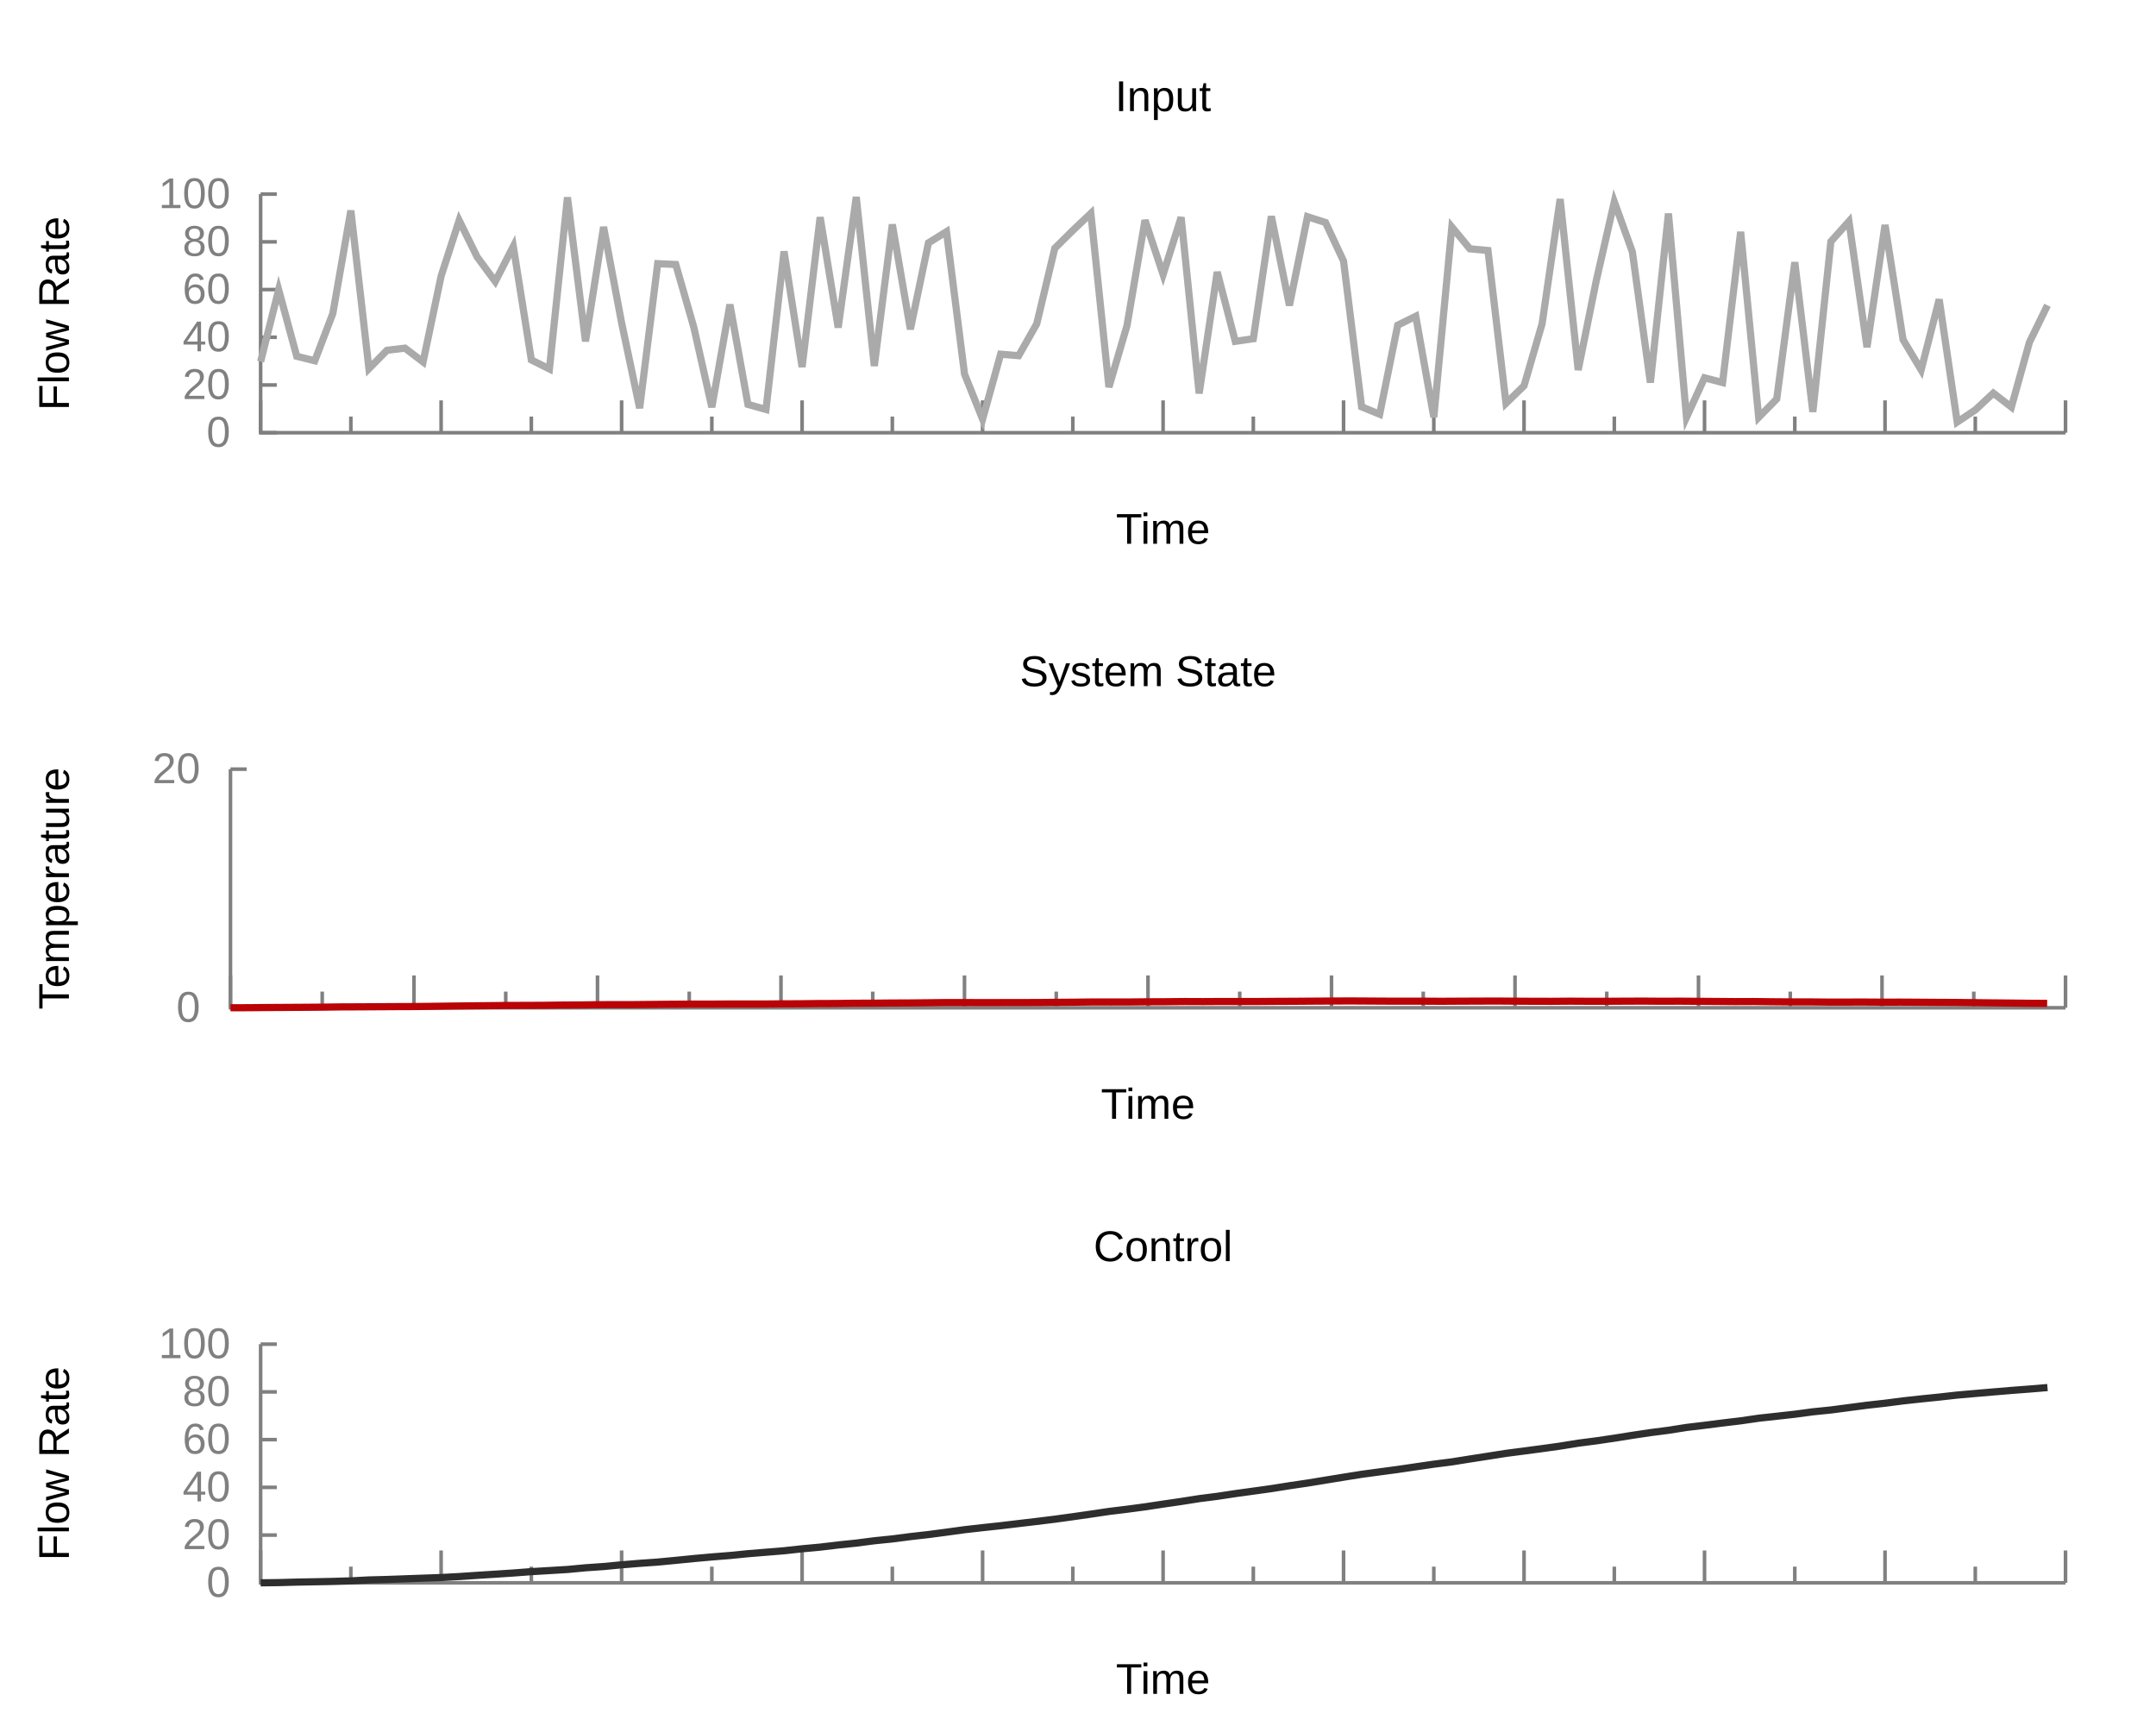
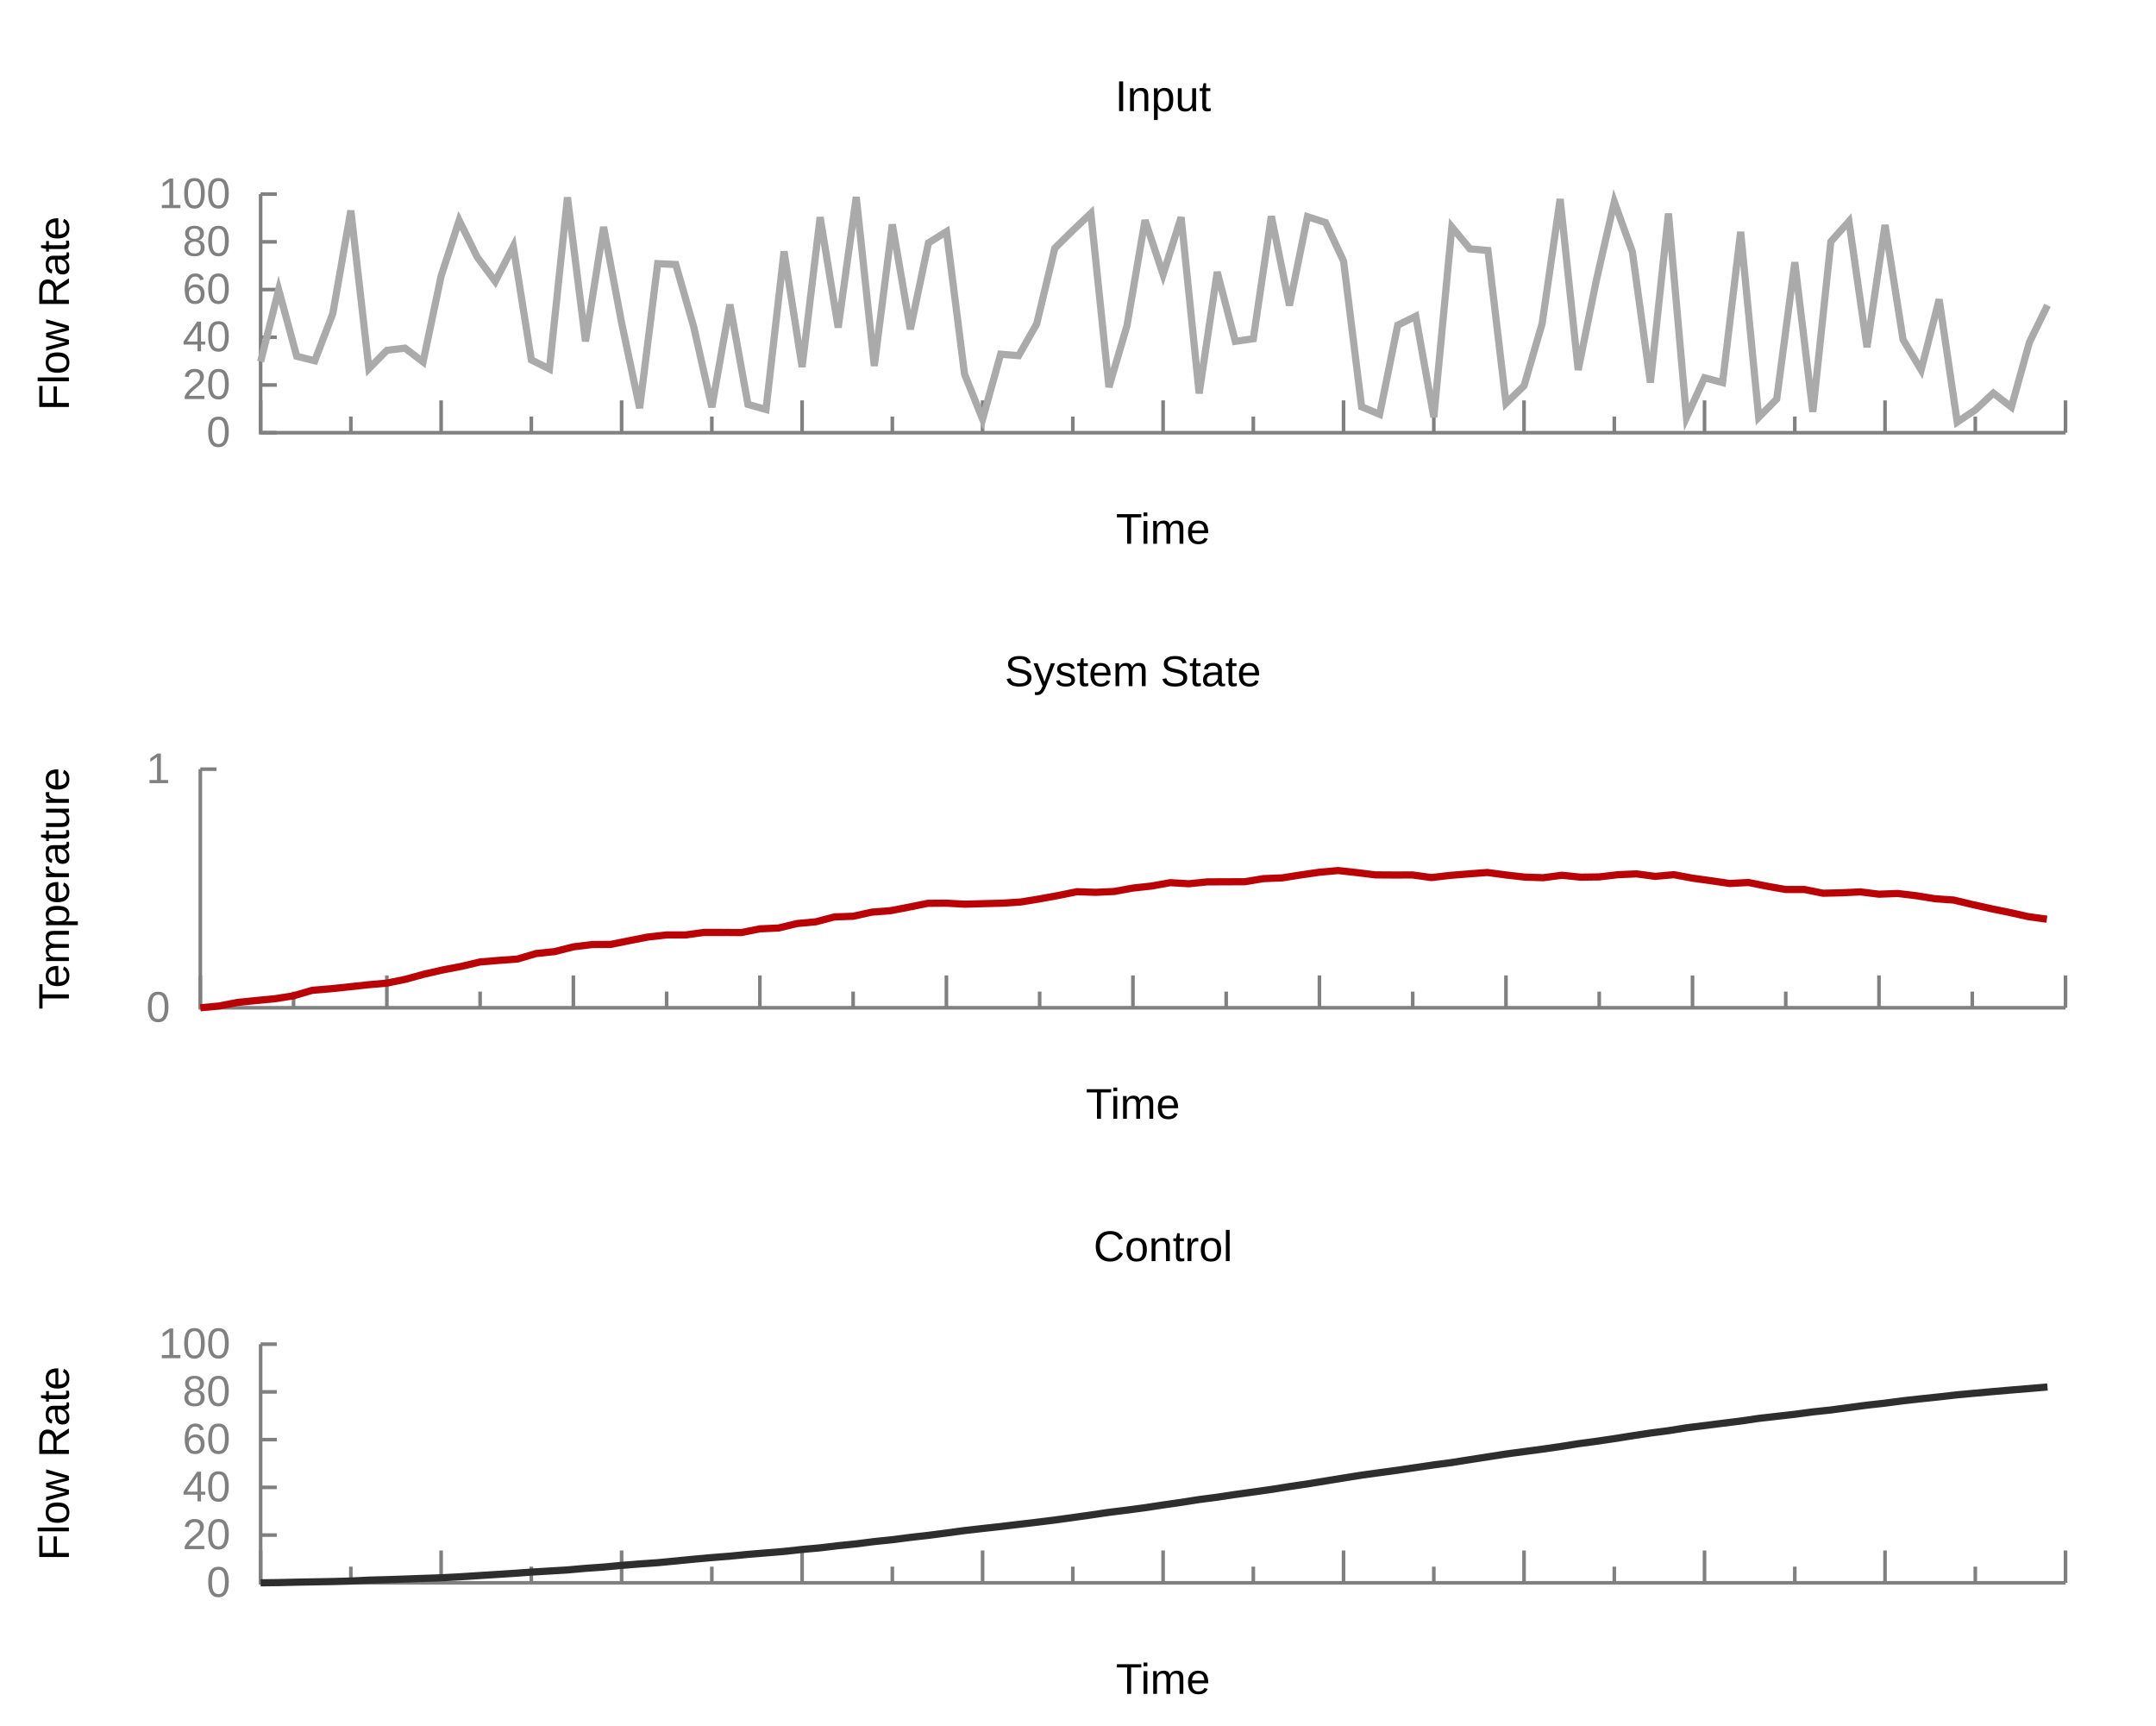
<svg xmlns="http://www.w3.org/2000/svg" xmlns:xlink="http://www.w3.org/1999/xlink" width="600" height="480" viewBox="0 0 600 480">
  <g id="gnuplot_canvas">
    <rect x="0" y="0" width="600" height="480" fill="none" />
    <defs>
      <circle id="gpDot" r="0.5" stroke-width="0.5" stroke="currentColor" />
      <path id="gpPt0" stroke-width="0.222" stroke="currentColor" d="M-1,0 h2 M0,-1 v2" />
      <path id="gpPt1" stroke-width="0.222" stroke="currentColor" d="M-1,-1 L1,1 M1,-1 L-1,1" />
      <path id="gpPt2" stroke-width="0.222" stroke="currentColor" d="M-1,0 L1,0 M0,-1 L0,1 M-1,-1 L1,1 M-1,1 L1,-1" />
      <rect id="gpPt3" stroke-width="0.222" stroke="currentColor" x="-1" y="-1" width="2" height="2" />
      <rect id="gpPt4" stroke-width="0.222" stroke="currentColor" fill="currentColor" x="-1" y="-1" width="2" height="2" />
      <circle id="gpPt5" stroke-width="0.222" stroke="currentColor" cx="0" cy="0" r="1" />
      <use xlink:href="#gpPt5" id="gpPt6" fill="currentColor" stroke="none" />
      <path id="gpPt7" stroke-width="0.222" stroke="currentColor" d="M0,-1.33 L-1.33,0.67 L1.33,0.67 z" />
      <use xlink:href="#gpPt7" id="gpPt8" fill="currentColor" stroke="none" />
      <use xlink:href="#gpPt7" id="gpPt9" stroke="currentColor" transform="rotate(180)" />
      <use xlink:href="#gpPt9" id="gpPt10" fill="currentColor" stroke="none" />
      <use xlink:href="#gpPt3" id="gpPt11" stroke="currentColor" transform="rotate(45)" />
      <use xlink:href="#gpPt11" id="gpPt12" fill="currentColor" stroke="none" />
      <path id="gpPt13" stroke-width="0.222" stroke="currentColor" d="M0,1.330 L1.265,0.411 L0.782,-1.067 L-0.782,-1.076 L-1.265,0.411 z" />
      <use xlink:href="#gpPt13" id="gpPt14" fill="currentColor" stroke="none" />
      <filter id="textbox" filterUnits="objectBoundingBox" x="0" y="0" height="1" width="1">
        <feFlood flood-color="white" flood-opacity="1" result="bgnd" />
        <feComposite in="SourceGraphic" in2="bgnd" operator="atop" />
      </filter>
      <filter id="greybox" filterUnits="objectBoundingBox" x="0" y="0" height="1" width="1">
        <feFlood flood-color="lightgrey" flood-opacity="1" result="grey" />
        <feComposite in="SourceGraphic" in2="grey" operator="atop" />
      </filter>
    </defs>
    <g fill="none" color="white" stroke="currentColor" stroke-width="1.00" stroke-linecap="butt" stroke-linejoin="miter">
</g>
    <g fill="none" color="black" stroke="currentColor" stroke-width="1.00" stroke-linecap="butt" stroke-linejoin="miter">
      <path stroke="rgb(128, 128, 128)" d="M72.53,120.40 L77.03,120.40  " />
      <g transform="translate(64.14,124.30)" stroke="none" fill="rgb(128,128,128)" font-family="Arial" font-size="12.00" text-anchor="end">
        <text>
          <tspan font-family="Arial"> 0</tspan>
        </text>
      </g>
    </g>
    <g fill="none" color="black" stroke="currentColor" stroke-width="1.00" stroke-linecap="butt" stroke-linejoin="miter">
      <path stroke="rgb(128, 128, 128)" d="M72.53,107.12 L77.03,107.12  " />
      <g transform="translate(64.14,111.02)" stroke="none" fill="rgb(128,128,128)" font-family="Arial" font-size="12.00" text-anchor="end">
        <text>
          <tspan font-family="Arial"> 20</tspan>
        </text>
      </g>
    </g>
    <g fill="none" color="black" stroke="currentColor" stroke-width="1.00" stroke-linecap="butt" stroke-linejoin="miter">
      <path stroke="rgb(128, 128, 128)" d="M72.53,93.84 L77.03,93.84  " />
      <g transform="translate(64.14,97.74)" stroke="none" fill="rgb(128,128,128)" font-family="Arial" font-size="12.00" text-anchor="end">
        <text>
          <tspan font-family="Arial"> 40</tspan>
        </text>
      </g>
    </g>
    <g fill="none" color="black" stroke="currentColor" stroke-width="1.00" stroke-linecap="butt" stroke-linejoin="miter">
      <path stroke="rgb(128, 128, 128)" d="M72.53,80.57 L77.03,80.57  " />
      <g transform="translate(64.14,84.47)" stroke="none" fill="rgb(128,128,128)" font-family="Arial" font-size="12.00" text-anchor="end">
        <text>
          <tspan font-family="Arial"> 60</tspan>
        </text>
      </g>
    </g>
    <g fill="none" color="black" stroke="currentColor" stroke-width="1.00" stroke-linecap="butt" stroke-linejoin="miter">
      <path stroke="rgb(128, 128, 128)" d="M72.53,67.29 L77.03,67.29  " />
      <g transform="translate(64.14,71.19)" stroke="none" fill="rgb(128,128,128)" font-family="Arial" font-size="12.00" text-anchor="end">
        <text>
          <tspan font-family="Arial"> 80</tspan>
        </text>
      </g>
    </g>
    <g fill="none" color="black" stroke="currentColor" stroke-width="1.00" stroke-linecap="butt" stroke-linejoin="miter">
      <path stroke="rgb(128, 128, 128)" d="M72.53,54.01 L77.03,54.01  " />
      <g transform="translate(64.14,57.91)" stroke="none" fill="rgb(128,128,128)" font-family="Arial" font-size="12.00" text-anchor="end">
        <text>
          <tspan font-family="Arial"> 100</tspan>
        </text>
      </g>
    </g>
    <g fill="none" color="black" stroke="currentColor" stroke-width="1.00" stroke-linecap="butt" stroke-linejoin="miter">
      <path stroke="rgb(128, 128, 128)" d="M72.53,120.40 L72.53,111.40  " />
      <g transform="translate(72.53,142.30)" stroke="none" fill="rgb(128,128,128)" font-family="Arial" font-size="12.00" text-anchor="middle">
        <text />
      </g>
    </g>
    <g fill="none" color="black" stroke="currentColor" stroke-width="1.00" stroke-linecap="butt" stroke-linejoin="miter">
      <path stroke="rgb(128, 128, 128)" d="M97.64,120.40 L97.64,115.90 M122.76,120.40 L122.76,111.40  " />
      <g transform="translate(122.76,142.30)" stroke="none" fill="rgb(128,128,128)" font-family="Arial" font-size="12.00" text-anchor="middle">
        <text />
      </g>
    </g>
    <g fill="none" color="black" stroke="currentColor" stroke-width="1.00" stroke-linecap="butt" stroke-linejoin="miter">
      <path stroke="rgb(128, 128, 128)" d="M147.87,120.40 L147.87,115.90 M172.99,120.40 L172.99,111.40  " />
      <g transform="translate(172.99,142.30)" stroke="none" fill="rgb(128,128,128)" font-family="Arial" font-size="12.00" text-anchor="middle">
        <text />
      </g>
    </g>
    <g fill="none" color="black" stroke="currentColor" stroke-width="1.00" stroke-linecap="butt" stroke-linejoin="miter">
      <path stroke="rgb(128, 128, 128)" d="M198.10,120.40 L198.10,115.90 M223.22,120.40 L223.22,111.40  " />
      <g transform="translate(223.22,142.30)" stroke="none" fill="rgb(128,128,128)" font-family="Arial" font-size="12.00" text-anchor="middle">
        <text />
      </g>
    </g>
    <g fill="none" color="black" stroke="currentColor" stroke-width="1.00" stroke-linecap="butt" stroke-linejoin="miter">
      <path stroke="rgb(128, 128, 128)" d="M248.33,120.40 L248.33,115.90 M273.45,120.40 L273.45,111.40  " />
      <g transform="translate(273.45,142.30)" stroke="none" fill="rgb(128,128,128)" font-family="Arial" font-size="12.00" text-anchor="middle">
        <text />
      </g>
    </g>
    <g fill="none" color="black" stroke="currentColor" stroke-width="1.00" stroke-linecap="butt" stroke-linejoin="miter">
      <path stroke="rgb(128, 128, 128)" d="M298.56,120.40 L298.56,115.90 M323.68,120.40 L323.68,111.40  " />
      <g transform="translate(323.68,142.30)" stroke="none" fill="rgb(128,128,128)" font-family="Arial" font-size="12.00" text-anchor="middle">
        <text />
      </g>
    </g>
    <g fill="none" color="black" stroke="currentColor" stroke-width="1.00" stroke-linecap="butt" stroke-linejoin="miter">
      <path stroke="rgb(128, 128, 128)" d="M348.79,120.40 L348.79,115.90 M373.90,120.40 L373.90,111.40  " />
      <g transform="translate(373.90,142.30)" stroke="none" fill="rgb(128,128,128)" font-family="Arial" font-size="12.00" text-anchor="middle">
        <text />
      </g>
    </g>
    <g fill="none" color="black" stroke="currentColor" stroke-width="1.00" stroke-linecap="butt" stroke-linejoin="miter">
      <path stroke="rgb(128, 128, 128)" d="M399.02,120.40 L399.02,115.90 M424.13,120.40 L424.13,111.40  " />
      <g transform="translate(424.13,142.30)" stroke="none" fill="rgb(128,128,128)" font-family="Arial" font-size="12.00" text-anchor="middle">
        <text />
      </g>
    </g>
    <g fill="none" color="black" stroke="currentColor" stroke-width="1.00" stroke-linecap="butt" stroke-linejoin="miter">
      <path stroke="rgb(128, 128, 128)" d="M449.25,120.40 L449.25,115.90 M474.36,120.40 L474.36,111.40  " />
      <g transform="translate(474.36,142.30)" stroke="none" fill="rgb(128,128,128)" font-family="Arial" font-size="12.00" text-anchor="middle">
        <text />
      </g>
    </g>
    <g fill="none" color="black" stroke="currentColor" stroke-width="1.00" stroke-linecap="butt" stroke-linejoin="miter">
      <path stroke="rgb(128, 128, 128)" d="M499.48,120.40 L499.48,115.90 M524.59,120.40 L524.59,111.40  " />
      <g transform="translate(524.59,142.30)" stroke="none" fill="rgb(128,128,128)" font-family="Arial" font-size="12.00" text-anchor="middle">
        <text />
      </g>
    </g>
    <g fill="none" color="black" stroke="currentColor" stroke-width="1.00" stroke-linecap="butt" stroke-linejoin="miter">
      <path stroke="rgb(128, 128, 128)" d="M549.71,120.40 L549.71,115.90 M574.82,120.40 L574.82,111.40  " />
      <g transform="translate(574.82,142.30)" stroke="none" fill="rgb(128,128,128)" font-family="Arial" font-size="12.00" text-anchor="middle">
        <text />
      </g>
    </g>
    <g fill="none" color="black" stroke="currentColor" stroke-width="1.00" stroke-linecap="butt" stroke-linejoin="miter">
</g>
    <g fill="none" color="black" stroke="currentColor" stroke-width="1.00" stroke-linecap="butt" stroke-linejoin="miter">
      <path stroke="rgb(128, 128, 128)" d="M72.53,54.01 L72.53,120.40 L574.82,120.40 M574.82,54.01 M72.53,54.01  " />
    </g>
    <g fill="none" color="black" stroke="currentColor" stroke-width="1.00" stroke-linecap="butt" stroke-linejoin="miter">
      <g transform="translate(19.18,87.21) rotate(270)" stroke="none" fill="black" font-family="Arial" font-size="12.00" text-anchor="middle">
        <text>
          <tspan font-family="Arial">Flow Rate</tspan>
        </text>
      </g>
    </g>
    <g fill="none" color="black" stroke="currentColor" stroke-width="1.00" stroke-linecap="butt" stroke-linejoin="miter">
      <g transform="translate(323.67,151.30)" stroke="none" fill="black" font-family="Arial" font-size="12.00" text-anchor="middle">
        <text>
          <tspan font-family="Arial">Time</tspan>
        </text>
      </g>
    </g>
    <g fill="none" color="black" stroke="currentColor" stroke-width="1.00" stroke-linecap="butt" stroke-linejoin="miter">
</g>
    <g id="gnuplot_plot_1a">
      <g fill="none" color="white" stroke="currentColor" stroke-width="2.00" stroke-linecap="butt" stroke-linejoin="miter">
</g>
      <g fill="none" color="black" stroke="currentColor" stroke-width="2.00" stroke-linecap="butt" stroke-linejoin="miter">
        <path stroke="rgb(170, 170, 170)" d="M72.53,100.62 L77.55,80.61 L82.58,99.13 L87.60,100.38 L92.62,87.23 L97.64,58.59 L102.67,102.57 L107.69,97.47   L112.71,96.87 L117.74,100.70 L122.76,76.81 L127.78,61.32 L132.80,71.52 L137.83,78.32 L142.85,68.55 L147.87,100.14   L152.90,102.66 L157.92,54.91 L162.94,94.98 L167.97,63.15 L172.99,89.83 L178.01,113.56 L183.03,73.36 L188.06,73.59   L193.08,91.05 L198.10,113.29 L203.13,84.73 L208.15,112.52 L213.17,113.93 L218.19,69.95 L223.22,102.11 L228.24,60.44   L233.26,91.14 L238.29,54.81 L243.31,101.82 L248.33,62.46 L253.35,91.61 L258.38,67.58 L263.40,64.46 L268.42,104.07   L273.45,116.63 L278.47,98.55 L283.49,98.96 L288.51,90.12 L293.54,69.08 L298.56,64.12 L303.58,59.36 L308.61,107.70   L313.63,90.62 L318.65,61.27 L323.68,76.38 L328.70,60.46 L333.72,109.46 L338.74,75.68 L343.77,94.97 L348.79,94.25   L353.81,60.18 L358.84,84.98 L363.86,60.30 L368.88,61.91 L373.90,72.64 L378.93,113.19 L383.95,115.26 L388.97,90.48   L394.00,88.00 L399.02,116.08 L404.04,63.16 L409.06,69.23 L414.09,69.69 L419.11,112.21 L424.13,107.33 L429.16,90.07   L434.18,55.39 L439.20,102.94 L444.22,78.14 L449.25,56.15 L454.27,70.06 L459.29,106.45 L464.32,59.41 L469.34,116.12   L474.36,105.12 L479.38,106.44 L484.41,64.50 L489.43,116.12 L494.45,111.02 L499.48,72.96 L504.50,114.59 L509.52,67.21   L514.55,61.60 L519.57,96.60 L524.59,62.60 L529.61,94.51 L534.64,102.93 L539.66,83.31 L544.68,117.43 L549.71,114.07   L554.73,109.38 L559.75,113.26 L564.77,95.25 L569.80,84.94  " />
      </g>
    </g>
    <g fill="none" color="black" stroke="currentColor" stroke-width="2.00" stroke-linecap="butt" stroke-linejoin="miter">
</g>
    <g fill="none" color="black" stroke="black" stroke-width="1.00" stroke-linecap="butt" stroke-linejoin="miter">
</g>
    <g fill="none" color="black" stroke="currentColor" stroke-width="1.00" stroke-linecap="butt" stroke-linejoin="miter">
      <g transform="translate(323.67,30.91)" stroke="none" fill="black" font-family="Arial" font-size="12.00" text-anchor="middle">
        <text>
          <tspan font-family="Arial">Input</tspan>
        </text>
      </g>
    </g>
    <g fill="none" color="black" stroke="currentColor" stroke-width="1.00" stroke-linecap="butt" stroke-linejoin="miter">
</g>
    <g fill="none" color="black" stroke="currentColor" stroke-width="1.00" stroke-linecap="butt" stroke-linejoin="miter">
-       <path stroke="rgb(128, 128, 128)" d="M64.14,280.40 L68.64,280.40  " />
-       <g transform="translate(55.75,284.30)" stroke="none" fill="rgb(128,128,128)" font-family="Arial" font-size="12.00" text-anchor="end">
+       <path stroke="rgb(128, 128, 128)" d="M55.75,280.40 L60.25,280.40  " />
+       <g transform="translate(47.36,284.30)" stroke="none" fill="rgb(128,128,128)" font-family="Arial" font-size="12.00" text-anchor="end">
        <text>
          <tspan font-family="Arial"> 0</tspan>
        </text>
      </g>
    </g>
    <g fill="none" color="black" stroke="currentColor" stroke-width="1.00" stroke-linecap="butt" stroke-linejoin="miter">
-       <path stroke="rgb(128, 128, 128)" d="M64.14,214.01 L68.64,214.01  " />
-       <g transform="translate(55.75,217.91)" stroke="none" fill="rgb(128,128,128)" font-family="Arial" font-size="12.00" text-anchor="end">
-         <text>
-           <tspan font-family="Arial"> 20</tspan>
-         </text>
-       </g>
-     </g>
-     <g fill="none" color="black" stroke="currentColor" stroke-width="1.00" stroke-linecap="butt" stroke-linejoin="miter">
-       <path stroke="rgb(128, 128, 128)" d="M64.14,280.40 L64.14,271.40  " />
-       <g transform="translate(64.14,302.30)" stroke="none" fill="rgb(128,128,128)" font-family="Arial" font-size="12.00" text-anchor="middle">
-         <text />
-       </g>
-     </g>
-     <g fill="none" color="black" stroke="currentColor" stroke-width="1.00" stroke-linecap="butt" stroke-linejoin="miter">
-       <path stroke="rgb(128, 128, 128)" d="M89.67,280.40 L89.67,275.90 M115.21,280.40 L115.21,271.40  " />
-       <g transform="translate(115.21,302.30)" stroke="none" fill="rgb(128,128,128)" font-family="Arial" font-size="12.00" text-anchor="middle">
-         <text />
-       </g>
-     </g>
-     <g fill="none" color="black" stroke="currentColor" stroke-width="1.00" stroke-linecap="butt" stroke-linejoin="miter">
-       <path stroke="rgb(128, 128, 128)" d="M140.74,280.40 L140.74,275.90 M166.28,280.40 L166.28,271.40  " />
-       <g transform="translate(166.28,302.30)" stroke="none" fill="rgb(128,128,128)" font-family="Arial" font-size="12.00" text-anchor="middle">
-         <text />
-       </g>
-     </g>
-     <g fill="none" color="black" stroke="currentColor" stroke-width="1.00" stroke-linecap="butt" stroke-linejoin="miter">
-       <path stroke="rgb(128, 128, 128)" d="M191.81,280.40 L191.81,275.90 M217.34,280.40 L217.34,271.40  " />
-       <g transform="translate(217.34,302.30)" stroke="none" fill="rgb(128,128,128)" font-family="Arial" font-size="12.00" text-anchor="middle">
-         <text />
-       </g>
-     </g>
-     <g fill="none" color="black" stroke="currentColor" stroke-width="1.00" stroke-linecap="butt" stroke-linejoin="miter">
-       <path stroke="rgb(128, 128, 128)" d="M242.88,280.40 L242.88,275.90 M268.41,280.40 L268.41,271.40  " />
-       <g transform="translate(268.41,302.30)" stroke="none" fill="rgb(128,128,128)" font-family="Arial" font-size="12.00" text-anchor="middle">
-         <text />
-       </g>
-     </g>
-     <g fill="none" color="black" stroke="currentColor" stroke-width="1.00" stroke-linecap="butt" stroke-linejoin="miter">
-       <path stroke="rgb(128, 128, 128)" d="M293.95,280.40 L293.95,275.90 M319.48,280.40 L319.48,271.40  " />
-       <g transform="translate(319.48,302.30)" stroke="none" fill="rgb(128,128,128)" font-family="Arial" font-size="12.00" text-anchor="middle">
-         <text />
-       </g>
-     </g>
-     <g fill="none" color="black" stroke="currentColor" stroke-width="1.00" stroke-linecap="butt" stroke-linejoin="miter">
-       <path stroke="rgb(128, 128, 128)" d="M345.01,280.40 L345.01,275.90 M370.55,280.40 L370.55,271.40  " />
-       <g transform="translate(370.55,302.30)" stroke="none" fill="rgb(128,128,128)" font-family="Arial" font-size="12.00" text-anchor="middle">
-         <text />
-       </g>
-     </g>
-     <g fill="none" color="black" stroke="currentColor" stroke-width="1.00" stroke-linecap="butt" stroke-linejoin="miter">
-       <path stroke="rgb(128, 128, 128)" d="M396.08,280.40 L396.08,275.90 M421.62,280.40 L421.62,271.40  " />
-       <g transform="translate(421.62,302.30)" stroke="none" fill="rgb(128,128,128)" font-family="Arial" font-size="12.00" text-anchor="middle">
-         <text />
-       </g>
-     </g>
-     <g fill="none" color="black" stroke="currentColor" stroke-width="1.00" stroke-linecap="butt" stroke-linejoin="miter">
-       <path stroke="rgb(128, 128, 128)" d="M447.15,280.40 L447.15,275.90 M472.68,280.40 L472.68,271.40  " />
-       <g transform="translate(472.68,302.30)" stroke="none" fill="rgb(128,128,128)" font-family="Arial" font-size="12.00" text-anchor="middle">
-         <text />
-       </g>
-     </g>
-     <g fill="none" color="black" stroke="currentColor" stroke-width="1.00" stroke-linecap="butt" stroke-linejoin="miter">
-       <path stroke="rgb(128, 128, 128)" d="M498.22,280.40 L498.22,275.90 M523.75,280.40 L523.75,271.40  " />
-       <g transform="translate(523.75,302.30)" stroke="none" fill="rgb(128,128,128)" font-family="Arial" font-size="12.00" text-anchor="middle">
-         <text />
-       </g>
-     </g>
-     <g fill="none" color="black" stroke="currentColor" stroke-width="1.00" stroke-linecap="butt" stroke-linejoin="miter">
-       <path stroke="rgb(128, 128, 128)" d="M549.29,280.40 L549.29,275.90 M574.82,280.40 L574.82,271.40  " />
+       <path stroke="rgb(128, 128, 128)" d="M55.75,214.01 L60.25,214.01  " />
+       <g transform="translate(47.36,217.91)" stroke="none" fill="rgb(128,128,128)" font-family="Arial" font-size="12.00" text-anchor="end">
+         <text>
+           <tspan font-family="Arial"> 1</tspan>
+         </text>
+       </g>
+     </g>
+     <g fill="none" color="black" stroke="currentColor" stroke-width="1.00" stroke-linecap="butt" stroke-linejoin="miter">
+       <path stroke="rgb(128, 128, 128)" d="M55.75,280.40 L55.75,271.40  " />
+       <g transform="translate(55.75,302.30)" stroke="none" fill="rgb(128,128,128)" font-family="Arial" font-size="12.00" text-anchor="middle">
+         <text />
+       </g>
+     </g>
+     <g fill="none" color="black" stroke="currentColor" stroke-width="1.00" stroke-linecap="butt" stroke-linejoin="miter">
+       <path stroke="rgb(128, 128, 128)" d="M81.70,280.40 L81.70,275.90 M107.66,280.40 L107.66,271.40  " />
+       <g transform="translate(107.66,302.30)" stroke="none" fill="rgb(128,128,128)" font-family="Arial" font-size="12.00" text-anchor="middle">
+         <text />
+       </g>
+     </g>
+     <g fill="none" color="black" stroke="currentColor" stroke-width="1.00" stroke-linecap="butt" stroke-linejoin="miter">
+       <path stroke="rgb(128, 128, 128)" d="M133.61,280.40 L133.61,275.90 M159.56,280.40 L159.56,271.40  " />
+       <g transform="translate(159.56,302.30)" stroke="none" fill="rgb(128,128,128)" font-family="Arial" font-size="12.00" text-anchor="middle">
+         <text />
+       </g>
+     </g>
+     <g fill="none" color="black" stroke="currentColor" stroke-width="1.00" stroke-linecap="butt" stroke-linejoin="miter">
+       <path stroke="rgb(128, 128, 128)" d="M185.52,280.40 L185.52,275.90 M211.47,280.40 L211.47,271.40  " />
+       <g transform="translate(211.47,302.30)" stroke="none" fill="rgb(128,128,128)" font-family="Arial" font-size="12.00" text-anchor="middle">
+         <text />
+       </g>
+     </g>
+     <g fill="none" color="black" stroke="currentColor" stroke-width="1.00" stroke-linecap="butt" stroke-linejoin="miter">
+       <path stroke="rgb(128, 128, 128)" d="M237.42,280.40 L237.42,275.90 M263.38,280.40 L263.38,271.40  " />
+       <g transform="translate(263.38,302.30)" stroke="none" fill="rgb(128,128,128)" font-family="Arial" font-size="12.00" text-anchor="middle">
+         <text />
+       </g>
+     </g>
+     <g fill="none" color="black" stroke="currentColor" stroke-width="1.00" stroke-linecap="butt" stroke-linejoin="miter">
+       <path stroke="rgb(128, 128, 128)" d="M289.33,280.40 L289.33,275.90 M315.29,280.40 L315.29,271.40  " />
+       <g transform="translate(315.29,302.30)" stroke="none" fill="rgb(128,128,128)" font-family="Arial" font-size="12.00" text-anchor="middle">
+         <text />
+       </g>
+     </g>
+     <g fill="none" color="black" stroke="currentColor" stroke-width="1.00" stroke-linecap="butt" stroke-linejoin="miter">
+       <path stroke="rgb(128, 128, 128)" d="M341.24,280.40 L341.24,275.90 M367.19,280.40 L367.19,271.40  " />
+       <g transform="translate(367.19,302.30)" stroke="none" fill="rgb(128,128,128)" font-family="Arial" font-size="12.00" text-anchor="middle">
+         <text />
+       </g>
+     </g>
+     <g fill="none" color="black" stroke="currentColor" stroke-width="1.00" stroke-linecap="butt" stroke-linejoin="miter">
+       <path stroke="rgb(128, 128, 128)" d="M393.15,280.40 L393.15,275.90 M419.10,280.40 L419.10,271.40  " />
+       <g transform="translate(419.10,302.30)" stroke="none" fill="rgb(128,128,128)" font-family="Arial" font-size="12.00" text-anchor="middle">
+         <text />
+       </g>
+     </g>
+     <g fill="none" color="black" stroke="currentColor" stroke-width="1.00" stroke-linecap="butt" stroke-linejoin="miter">
+       <path stroke="rgb(128, 128, 128)" d="M445.05,280.40 L445.05,275.90 M471.01,280.40 L471.01,271.40  " />
+       <g transform="translate(471.01,302.30)" stroke="none" fill="rgb(128,128,128)" font-family="Arial" font-size="12.00" text-anchor="middle">
+         <text />
+       </g>
+     </g>
+     <g fill="none" color="black" stroke="currentColor" stroke-width="1.00" stroke-linecap="butt" stroke-linejoin="miter">
+       <path stroke="rgb(128, 128, 128)" d="M496.96,280.40 L496.96,275.90 M522.91,280.40 L522.91,271.40  " />
+       <g transform="translate(522.91,302.30)" stroke="none" fill="rgb(128,128,128)" font-family="Arial" font-size="12.00" text-anchor="middle">
+         <text />
+       </g>
+     </g>
+     <g fill="none" color="black" stroke="currentColor" stroke-width="1.00" stroke-linecap="butt" stroke-linejoin="miter">
+       <path stroke="rgb(128, 128, 128)" d="M548.87,280.40 L548.87,275.90 M574.82,280.40 L574.82,271.40  " />
      <g transform="translate(574.82,302.30)" stroke="none" fill="rgb(128,128,128)" font-family="Arial" font-size="12.00" text-anchor="middle">
        <text />
      </g>
    </g>
    <g fill="none" color="black" stroke="currentColor" stroke-width="1.00" stroke-linecap="butt" stroke-linejoin="miter">
</g>
    <g fill="none" color="black" stroke="currentColor" stroke-width="1.00" stroke-linecap="butt" stroke-linejoin="miter">
-       <path stroke="rgb(128, 128, 128)" d="M64.14,214.01 L64.14,280.40 L574.82,280.40 M574.82,214.01 M64.14,214.01  " />
+       <path stroke="rgb(128, 128, 128)" d="M55.75,214.01 L55.75,280.40 L574.82,280.40 M574.82,214.01 M55.75,214.01  " />
    </g>
    <g fill="none" color="black" stroke="currentColor" stroke-width="1.00" stroke-linecap="butt" stroke-linejoin="miter">
      <g transform="translate(19.18,247.21) rotate(270)" stroke="none" fill="black" font-family="Arial" font-size="12.00" text-anchor="middle">
        <text>
          <tspan font-family="Arial">Temperature</tspan>
        </text>
      </g>
    </g>
    <g fill="none" color="black" stroke="currentColor" stroke-width="1.00" stroke-linecap="butt" stroke-linejoin="miter">
-       <g transform="translate(319.48,311.30)" stroke="none" fill="black" font-family="Arial" font-size="12.00" text-anchor="middle">
+       <g transform="translate(315.28,311.30)" stroke="none" fill="black" font-family="Arial" font-size="12.00" text-anchor="middle">
        <text>
          <tspan font-family="Arial">Time</tspan>
        </text>
      </g>
    </g>
    <g fill="none" color="black" stroke="currentColor" stroke-width="1.00" stroke-linecap="butt" stroke-linejoin="miter">
</g>
    <g id="gnuplot_plot_1b">
      <g fill="none" color="white" stroke="currentColor" stroke-width="2.00" stroke-linecap="butt" stroke-linejoin="miter">
</g>
      <g fill="none" color="black" stroke="currentColor" stroke-width="2.00" stroke-linecap="butt" stroke-linejoin="miter">
-         <path stroke="rgb(186,   3,   6)" d="M64.14,280.40 L69.25,280.38 L74.35,280.33 L79.46,280.30 L84.57,280.27 L89.67,280.23 L94.78,280.16 L99.89,280.14   L104.99,280.11 L110.10,280.08 L115.21,280.06 L120.31,280.00 L125.42,279.93 L130.53,279.87 L135.64,279.82 L140.74,279.76   L145.85,279.74 L150.96,279.72 L156.06,279.65 L161.17,279.62 L166.28,279.55 L171.38,279.52 L176.49,279.52 L181.60,279.47   L186.70,279.42 L191.81,279.39 L196.92,279.39 L202.02,279.36 L207.13,279.36 L212.24,279.36 L217.34,279.31 L222.45,279.29   L227.56,279.23 L232.66,279.21 L237.77,279.14 L242.88,279.13 L247.98,279.08 L253.09,279.06 L258.20,279.01 L263.31,278.95   L268.41,278.95 L273.52,278.97 L278.63,278.96 L283.73,278.95 L288.84,278.94 L293.95,278.89 L299.05,278.85 L304.16,278.79   L309.27,278.80 L314.37,278.79 L319.48,278.74 L324.59,278.72 L329.69,278.67 L334.80,278.69 L339.91,278.66 L345.01,278.66   L350.12,278.66 L355.23,278.62 L360.33,278.60 L365.44,278.56 L370.55,278.53 L375.65,278.50 L380.76,278.53 L385.87,278.56   L390.98,278.57 L396.08,278.57 L401.19,278.60 L406.30,278.57 L411.40,278.55 L416.51,278.53 L421.62,278.57 L426.72,278.60   L431.83,278.61 L436.94,278.57 L442.04,278.60 L447.15,278.60 L452.26,278.57 L457.36,278.55 L462.47,278.59 L467.58,278.57   L472.68,278.61 L477.79,278.65 L482.90,278.69 L488.00,278.67 L493.11,278.73 L498.22,278.77 L503.32,278.77 L508.43,278.82   L513.54,278.82 L518.65,278.81 L523.75,278.84 L528.86,278.83 L533.97,278.86 L539.07,278.90 L544.18,278.92 L549.29,278.98   L554.39,279.04 L559.50,279.09 L564.61,279.15 L569.71,279.18  " />
+         <path stroke="rgb(186,   3,   6)" d="M55.75,280.40 L60.94,279.91 L66.13,278.91 L71.32,278.38 L76.51,277.89 L81.70,277.07 L86.89,275.54 L92.08,275.11   L97.28,274.56 L102.47,274.00 L107.66,273.54 L112.85,272.48 L118.04,271.05 L123.23,269.87 L128.42,268.88 L133.61,267.65   L138.80,267.22 L143.99,266.85 L149.18,265.31 L154.37,264.77 L159.56,263.45 L164.75,262.81 L169.95,262.77 L175.14,261.73   L180.33,260.71 L185.52,260.14 L190.71,260.14 L195.90,259.44 L201.09,259.44 L206.28,259.48 L211.47,258.44 L216.66,258.21   L221.85,256.96 L227.04,256.48 L232.23,255.12 L237.42,254.94 L242.62,253.79 L247.81,253.39 L253.00,252.39 L258.19,251.34   L263.38,251.30 L268.57,251.58 L273.76,251.43 L278.95,251.30 L284.14,250.96 L289.33,250.11 L294.52,249.16 L299.71,248.11   L304.90,248.28 L310.09,248.04 L315.29,247.09 L320.48,246.53 L325.67,245.59 L330.86,245.89 L336.05,245.37 L341.24,245.35   L346.43,245.33 L351.62,244.47 L356.81,244.26 L362.00,243.44 L367.19,242.69 L372.38,242.22 L377.57,242.79 L382.76,243.43   L387.95,243.46 L393.15,243.45 L398.34,244.17 L403.53,243.57 L408.72,243.15 L413.91,242.76 L419.10,243.45 L424.29,244.04   L429.48,244.21 L434.67,243.53 L439.86,244.06 L445.05,243.99 L450.24,243.38 L455.43,243.15 L460.62,243.84 L465.82,243.37   L471.01,244.34 L476.20,245.06 L481.39,245.82 L486.58,245.54 L491.77,246.58 L496.96,247.50 L502.15,247.49 L507.34,248.53   L512.53,248.41 L517.72,248.16 L522.91,248.80 L528.10,248.60 L533.29,249.22 L538.49,250.06 L543.68,250.43 L548.87,251.66   L554.06,252.82 L559.25,253.88 L564.44,255.04 L569.63,255.76  " />
      </g>
    </g>
    <g fill="none" color="black" stroke="currentColor" stroke-width="2.00" stroke-linecap="butt" stroke-linejoin="miter">
</g>
    <g fill="none" color="black" stroke="black" stroke-width="1.00" stroke-linecap="butt" stroke-linejoin="miter">
</g>
    <g fill="none" color="black" stroke="currentColor" stroke-width="1.00" stroke-linecap="butt" stroke-linejoin="miter">
-       <g transform="translate(319.48,190.91)" stroke="none" fill="black" font-family="Arial" font-size="12.00" text-anchor="middle">
+       <g transform="translate(315.28,190.91)" stroke="none" fill="black" font-family="Arial" font-size="12.00" text-anchor="middle">
        <text>
          <tspan font-family="Arial">System State</tspan>
        </text>
      </g>
    </g>
    <g fill="none" color="black" stroke="currentColor" stroke-width="1.00" stroke-linecap="butt" stroke-linejoin="miter">
</g>
    <g fill="none" color="black" stroke="currentColor" stroke-width="1.00" stroke-linecap="butt" stroke-linejoin="miter">
      <path stroke="rgb(128, 128, 128)" d="M72.53,440.40 L77.03,440.40  " />
      <g transform="translate(64.14,444.30)" stroke="none" fill="rgb(128,128,128)" font-family="Arial" font-size="12.00" text-anchor="end">
        <text>
          <tspan font-family="Arial"> 0</tspan>
        </text>
      </g>
    </g>
    <g fill="none" color="black" stroke="currentColor" stroke-width="1.00" stroke-linecap="butt" stroke-linejoin="miter">
      <path stroke="rgb(128, 128, 128)" d="M72.53,427.12 L77.03,427.12  " />
      <g transform="translate(64.14,431.02)" stroke="none" fill="rgb(128,128,128)" font-family="Arial" font-size="12.00" text-anchor="end">
        <text>
          <tspan font-family="Arial"> 20</tspan>
        </text>
      </g>
    </g>
    <g fill="none" color="black" stroke="currentColor" stroke-width="1.00" stroke-linecap="butt" stroke-linejoin="miter">
      <path stroke="rgb(128, 128, 128)" d="M72.53,413.84 L77.03,413.84  " />
      <g transform="translate(64.14,417.74)" stroke="none" fill="rgb(128,128,128)" font-family="Arial" font-size="12.00" text-anchor="end">
        <text>
          <tspan font-family="Arial"> 40</tspan>
        </text>
      </g>
    </g>
    <g fill="none" color="black" stroke="currentColor" stroke-width="1.00" stroke-linecap="butt" stroke-linejoin="miter">
      <path stroke="rgb(128, 128, 128)" d="M72.53,400.56 L77.03,400.56  " />
      <g transform="translate(64.14,404.46)" stroke="none" fill="rgb(128,128,128)" font-family="Arial" font-size="12.00" text-anchor="end">
        <text>
          <tspan font-family="Arial"> 60</tspan>
        </text>
      </g>
    </g>
    <g fill="none" color="black" stroke="currentColor" stroke-width="1.00" stroke-linecap="butt" stroke-linejoin="miter">
      <path stroke="rgb(128, 128, 128)" d="M72.53,387.28 L77.03,387.28  " />
      <g transform="translate(64.14,391.18)" stroke="none" fill="rgb(128,128,128)" font-family="Arial" font-size="12.00" text-anchor="end">
        <text>
          <tspan font-family="Arial"> 80</tspan>
        </text>
      </g>
    </g>
    <g fill="none" color="black" stroke="currentColor" stroke-width="1.00" stroke-linecap="butt" stroke-linejoin="miter">
      <path stroke="rgb(128, 128, 128)" d="M72.53,374.00 L77.03,374.00  " />
      <g transform="translate(64.14,377.90)" stroke="none" fill="rgb(128,128,128)" font-family="Arial" font-size="12.00" text-anchor="end">
        <text>
          <tspan font-family="Arial"> 100</tspan>
        </text>
      </g>
    </g>
    <g fill="none" color="black" stroke="currentColor" stroke-width="1.00" stroke-linecap="butt" stroke-linejoin="miter">
      <path stroke="rgb(128, 128, 128)" d="M72.53,440.40 L72.53,431.40  " />
      <g transform="translate(72.53,462.30)" stroke="none" fill="rgb(128,128,128)" font-family="Arial" font-size="12.00" text-anchor="middle">
        <text />
      </g>
    </g>
    <g fill="none" color="black" stroke="currentColor" stroke-width="1.00" stroke-linecap="butt" stroke-linejoin="miter">
      <path stroke="rgb(128, 128, 128)" d="M97.64,440.40 L97.64,435.90 M122.76,440.40 L122.76,431.40  " />
      <g transform="translate(122.76,462.30)" stroke="none" fill="rgb(128,128,128)" font-family="Arial" font-size="12.00" text-anchor="middle">
        <text />
      </g>
    </g>
    <g fill="none" color="black" stroke="currentColor" stroke-width="1.00" stroke-linecap="butt" stroke-linejoin="miter">
      <path stroke="rgb(128, 128, 128)" d="M147.87,440.40 L147.87,435.90 M172.99,440.40 L172.99,431.40  " />
      <g transform="translate(172.99,462.30)" stroke="none" fill="rgb(128,128,128)" font-family="Arial" font-size="12.00" text-anchor="middle">
        <text />
      </g>
    </g>
    <g fill="none" color="black" stroke="currentColor" stroke-width="1.00" stroke-linecap="butt" stroke-linejoin="miter">
      <path stroke="rgb(128, 128, 128)" d="M198.10,440.40 L198.10,435.90 M223.22,440.40 L223.22,431.40  " />
      <g transform="translate(223.22,462.30)" stroke="none" fill="rgb(128,128,128)" font-family="Arial" font-size="12.00" text-anchor="middle">
        <text />
      </g>
    </g>
    <g fill="none" color="black" stroke="currentColor" stroke-width="1.00" stroke-linecap="butt" stroke-linejoin="miter">
      <path stroke="rgb(128, 128, 128)" d="M248.33,440.40 L248.33,435.90 M273.45,440.40 L273.45,431.40  " />
      <g transform="translate(273.45,462.30)" stroke="none" fill="rgb(128,128,128)" font-family="Arial" font-size="12.00" text-anchor="middle">
        <text />
      </g>
    </g>
    <g fill="none" color="black" stroke="currentColor" stroke-width="1.00" stroke-linecap="butt" stroke-linejoin="miter">
      <path stroke="rgb(128, 128, 128)" d="M298.56,440.40 L298.56,435.90 M323.68,440.40 L323.68,431.40  " />
      <g transform="translate(323.68,462.30)" stroke="none" fill="rgb(128,128,128)" font-family="Arial" font-size="12.00" text-anchor="middle">
        <text />
      </g>
    </g>
    <g fill="none" color="black" stroke="currentColor" stroke-width="1.00" stroke-linecap="butt" stroke-linejoin="miter">
      <path stroke="rgb(128, 128, 128)" d="M348.79,440.40 L348.79,435.90 M373.90,440.40 L373.90,431.40  " />
      <g transform="translate(373.90,462.30)" stroke="none" fill="rgb(128,128,128)" font-family="Arial" font-size="12.00" text-anchor="middle">
        <text />
      </g>
    </g>
    <g fill="none" color="black" stroke="currentColor" stroke-width="1.00" stroke-linecap="butt" stroke-linejoin="miter">
      <path stroke="rgb(128, 128, 128)" d="M399.02,440.40 L399.02,435.90 M424.13,440.40 L424.13,431.40  " />
      <g transform="translate(424.13,462.30)" stroke="none" fill="rgb(128,128,128)" font-family="Arial" font-size="12.00" text-anchor="middle">
        <text />
      </g>
    </g>
    <g fill="none" color="black" stroke="currentColor" stroke-width="1.00" stroke-linecap="butt" stroke-linejoin="miter">
      <path stroke="rgb(128, 128, 128)" d="M449.25,440.40 L449.25,435.90 M474.36,440.40 L474.36,431.40  " />
      <g transform="translate(474.36,462.30)" stroke="none" fill="rgb(128,128,128)" font-family="Arial" font-size="12.00" text-anchor="middle">
        <text />
      </g>
    </g>
    <g fill="none" color="black" stroke="currentColor" stroke-width="1.00" stroke-linecap="butt" stroke-linejoin="miter">
      <path stroke="rgb(128, 128, 128)" d="M499.48,440.40 L499.48,435.90 M524.59,440.40 L524.59,431.40  " />
      <g transform="translate(524.59,462.30)" stroke="none" fill="rgb(128,128,128)" font-family="Arial" font-size="12.00" text-anchor="middle">
        <text />
      </g>
    </g>
    <g fill="none" color="black" stroke="currentColor" stroke-width="1.00" stroke-linecap="butt" stroke-linejoin="miter">
      <path stroke="rgb(128, 128, 128)" d="M549.71,440.40 L549.71,435.90 M574.82,440.40 L574.82,431.40  " />
      <g transform="translate(574.82,462.30)" stroke="none" fill="rgb(128,128,128)" font-family="Arial" font-size="12.00" text-anchor="middle">
        <text />
      </g>
    </g>
    <g fill="none" color="black" stroke="currentColor" stroke-width="1.00" stroke-linecap="butt" stroke-linejoin="miter">
</g>
    <g fill="none" color="black" stroke="currentColor" stroke-width="1.00" stroke-linecap="butt" stroke-linejoin="miter">
      <path stroke="rgb(128, 128, 128)" d="M72.53,374.00 L72.53,440.40 L574.82,440.40 M574.82,374.00 M72.53,374.00  " />
    </g>
    <g fill="none" color="black" stroke="currentColor" stroke-width="1.00" stroke-linecap="butt" stroke-linejoin="miter">
      <g transform="translate(19.18,407.20) rotate(270)" stroke="none" fill="black" font-family="Arial" font-size="12.00" text-anchor="middle">
        <text>
          <tspan font-family="Arial">Flow Rate</tspan>
        </text>
      </g>
    </g>
    <g fill="none" color="black" stroke="currentColor" stroke-width="1.00" stroke-linecap="butt" stroke-linejoin="miter">
      <g transform="translate(323.67,471.30)" stroke="none" fill="black" font-family="Arial" font-size="12.00" text-anchor="middle">
        <text>
          <tspan font-family="Arial">Time</tspan>
        </text>
      </g>
    </g>
    <g fill="none" color="black" stroke="currentColor" stroke-width="1.00" stroke-linecap="butt" stroke-linejoin="miter">
</g>
    <g id="gnuplot_plot_1c">
      <g fill="none" color="white" stroke="currentColor" stroke-width="2.00" stroke-linecap="butt" stroke-linejoin="miter">
</g>
      <g fill="none" color="black" stroke="currentColor" stroke-width="2.00" stroke-linecap="butt" stroke-linejoin="miter">
-         <path stroke="rgb( 46,  46,  46)" d="M72.53,440.40 L77.55,440.34 L82.58,440.20 L87.60,440.11 L92.62,440.01 L97.64,439.86 L102.67,439.60 L107.69,439.47   L112.71,439.29 L117.74,439.11 L122.76,438.93 L127.78,438.66 L132.80,438.32 L137.83,438.00 L142.85,437.67 L147.87,437.29   L152.90,436.99 L157.92,436.69 L162.94,436.22 L167.97,435.87 L172.99,435.39 L178.01,434.98 L183.03,434.63 L188.06,434.15   L193.08,433.65 L198.10,433.20 L203.13,432.80 L208.15,432.30 L213.17,431.89 L218.19,431.48 L223.22,430.93 L228.24,430.47   L233.26,429.87 L238.29,429.35 L243.31,428.70 L248.33,428.19 L253.35,427.54 L258.38,426.97 L263.40,426.31 L268.42,425.62   L273.45,425.05 L278.47,424.51 L283.49,423.91 L288.51,423.32 L293.54,422.70 L298.56,422.01 L303.58,421.29 L308.61,420.54   L313.63,419.93 L318.65,419.26 L323.68,418.50 L328.70,417.77 L333.72,416.98 L338.74,416.34 L343.77,415.58 L348.79,414.89   L353.81,414.19 L358.84,413.39 L363.86,412.65 L368.88,411.83 L373.90,411.01 L378.93,410.21 L383.95,409.53 L388.97,408.86   L394.00,408.12 L399.02,407.39 L404.04,406.75 L409.06,405.95 L414.09,405.17 L419.11,404.38 L424.13,403.73 L429.16,403.06   L434.18,402.36 L439.20,401.55 L444.22,400.90 L449.25,400.16 L454.27,399.36 L459.29,398.61 L464.32,397.96 L469.34,397.17   L474.36,396.57 L479.38,395.93 L484.41,395.33 L489.43,394.60 L494.45,394.05 L499.48,393.49 L504.50,392.82 L509.52,392.31   L514.55,391.65 L519.57,390.99 L524.59,390.43 L529.61,389.78 L534.64,389.23 L539.66,388.72 L544.68,388.16 L549.71,387.72   L554.73,387.29 L559.75,386.87 L564.77,386.49 L569.80,386.07  " />
+         <path stroke="rgb( 46,  46,  46)" d="M72.53,440.40 L77.55,440.34 L82.58,440.22 L87.60,440.13 L92.62,440.04 L97.64,439.90 L102.67,439.65 L107.69,439.52   L112.71,439.35 L117.74,439.17 L122.76,439.00 L127.78,438.74 L132.80,438.42 L137.83,438.10 L142.85,437.78 L147.87,437.42   L152.90,437.12 L157.92,436.82 L162.94,436.37 L167.97,436.02 L172.99,435.55 L178.01,435.15 L183.03,434.80 L188.06,434.32   L193.08,433.83 L198.10,433.38 L203.13,432.98 L208.15,432.49 L213.17,432.08 L218.19,431.67 L223.22,431.12 L228.24,430.67   L233.26,430.07 L238.29,429.56 L243.31,428.92 L248.33,428.41 L253.35,427.76 L258.38,427.19 L263.40,426.54 L268.42,425.86   L273.45,425.29 L278.47,424.74 L283.49,424.14 L288.51,423.55 L293.54,422.93 L298.56,422.24 L303.58,421.53 L308.61,420.79   L313.63,420.17 L318.65,419.50 L323.68,418.74 L328.70,418.02 L333.72,417.23 L338.74,416.58 L343.77,415.82 L348.79,415.13   L353.81,414.42 L358.84,413.62 L363.86,412.88 L368.88,412.06 L373.90,411.24 L378.93,410.44 L383.95,409.75 L388.97,409.07   L394.00,408.33 L399.02,407.59 L404.04,406.93 L409.06,406.13 L414.09,405.35 L419.11,404.56 L424.13,403.89 L429.16,403.22   L434.18,402.50 L439.20,401.70 L444.22,401.03 L449.25,400.29 L454.27,399.49 L459.29,398.73 L464.32,398.07 L469.34,397.27   L474.36,396.65 L479.38,396.01 L484.41,395.39 L489.43,394.65 L494.45,394.08 L499.48,393.51 L504.50,392.84 L509.52,392.31   L514.55,391.64 L519.57,390.97 L524.59,390.41 L529.61,389.75 L534.64,389.19 L539.66,388.66 L544.68,388.09 L549.71,387.63   L554.73,387.18 L559.75,386.75 L564.77,386.34 L569.80,385.91  " />
      </g>
    </g>
    <g fill="none" color="black" stroke="currentColor" stroke-width="2.00" stroke-linecap="butt" stroke-linejoin="miter">
</g>
    <g fill="none" color="black" stroke="black" stroke-width="1.00" stroke-linecap="butt" stroke-linejoin="miter">
</g>
    <g fill="none" color="black" stroke="currentColor" stroke-width="1.00" stroke-linecap="butt" stroke-linejoin="miter">
      <g transform="translate(323.67,350.90)" stroke="none" fill="black" font-family="Arial" font-size="12.00" text-anchor="middle">
        <text>
          <tspan font-family="Arial">Control</tspan>
        </text>
      </g>
    </g>
    <g fill="none" color="black" stroke="currentColor" stroke-width="1.00" stroke-linecap="butt" stroke-linejoin="miter">
</g>
  </g>
</svg>
